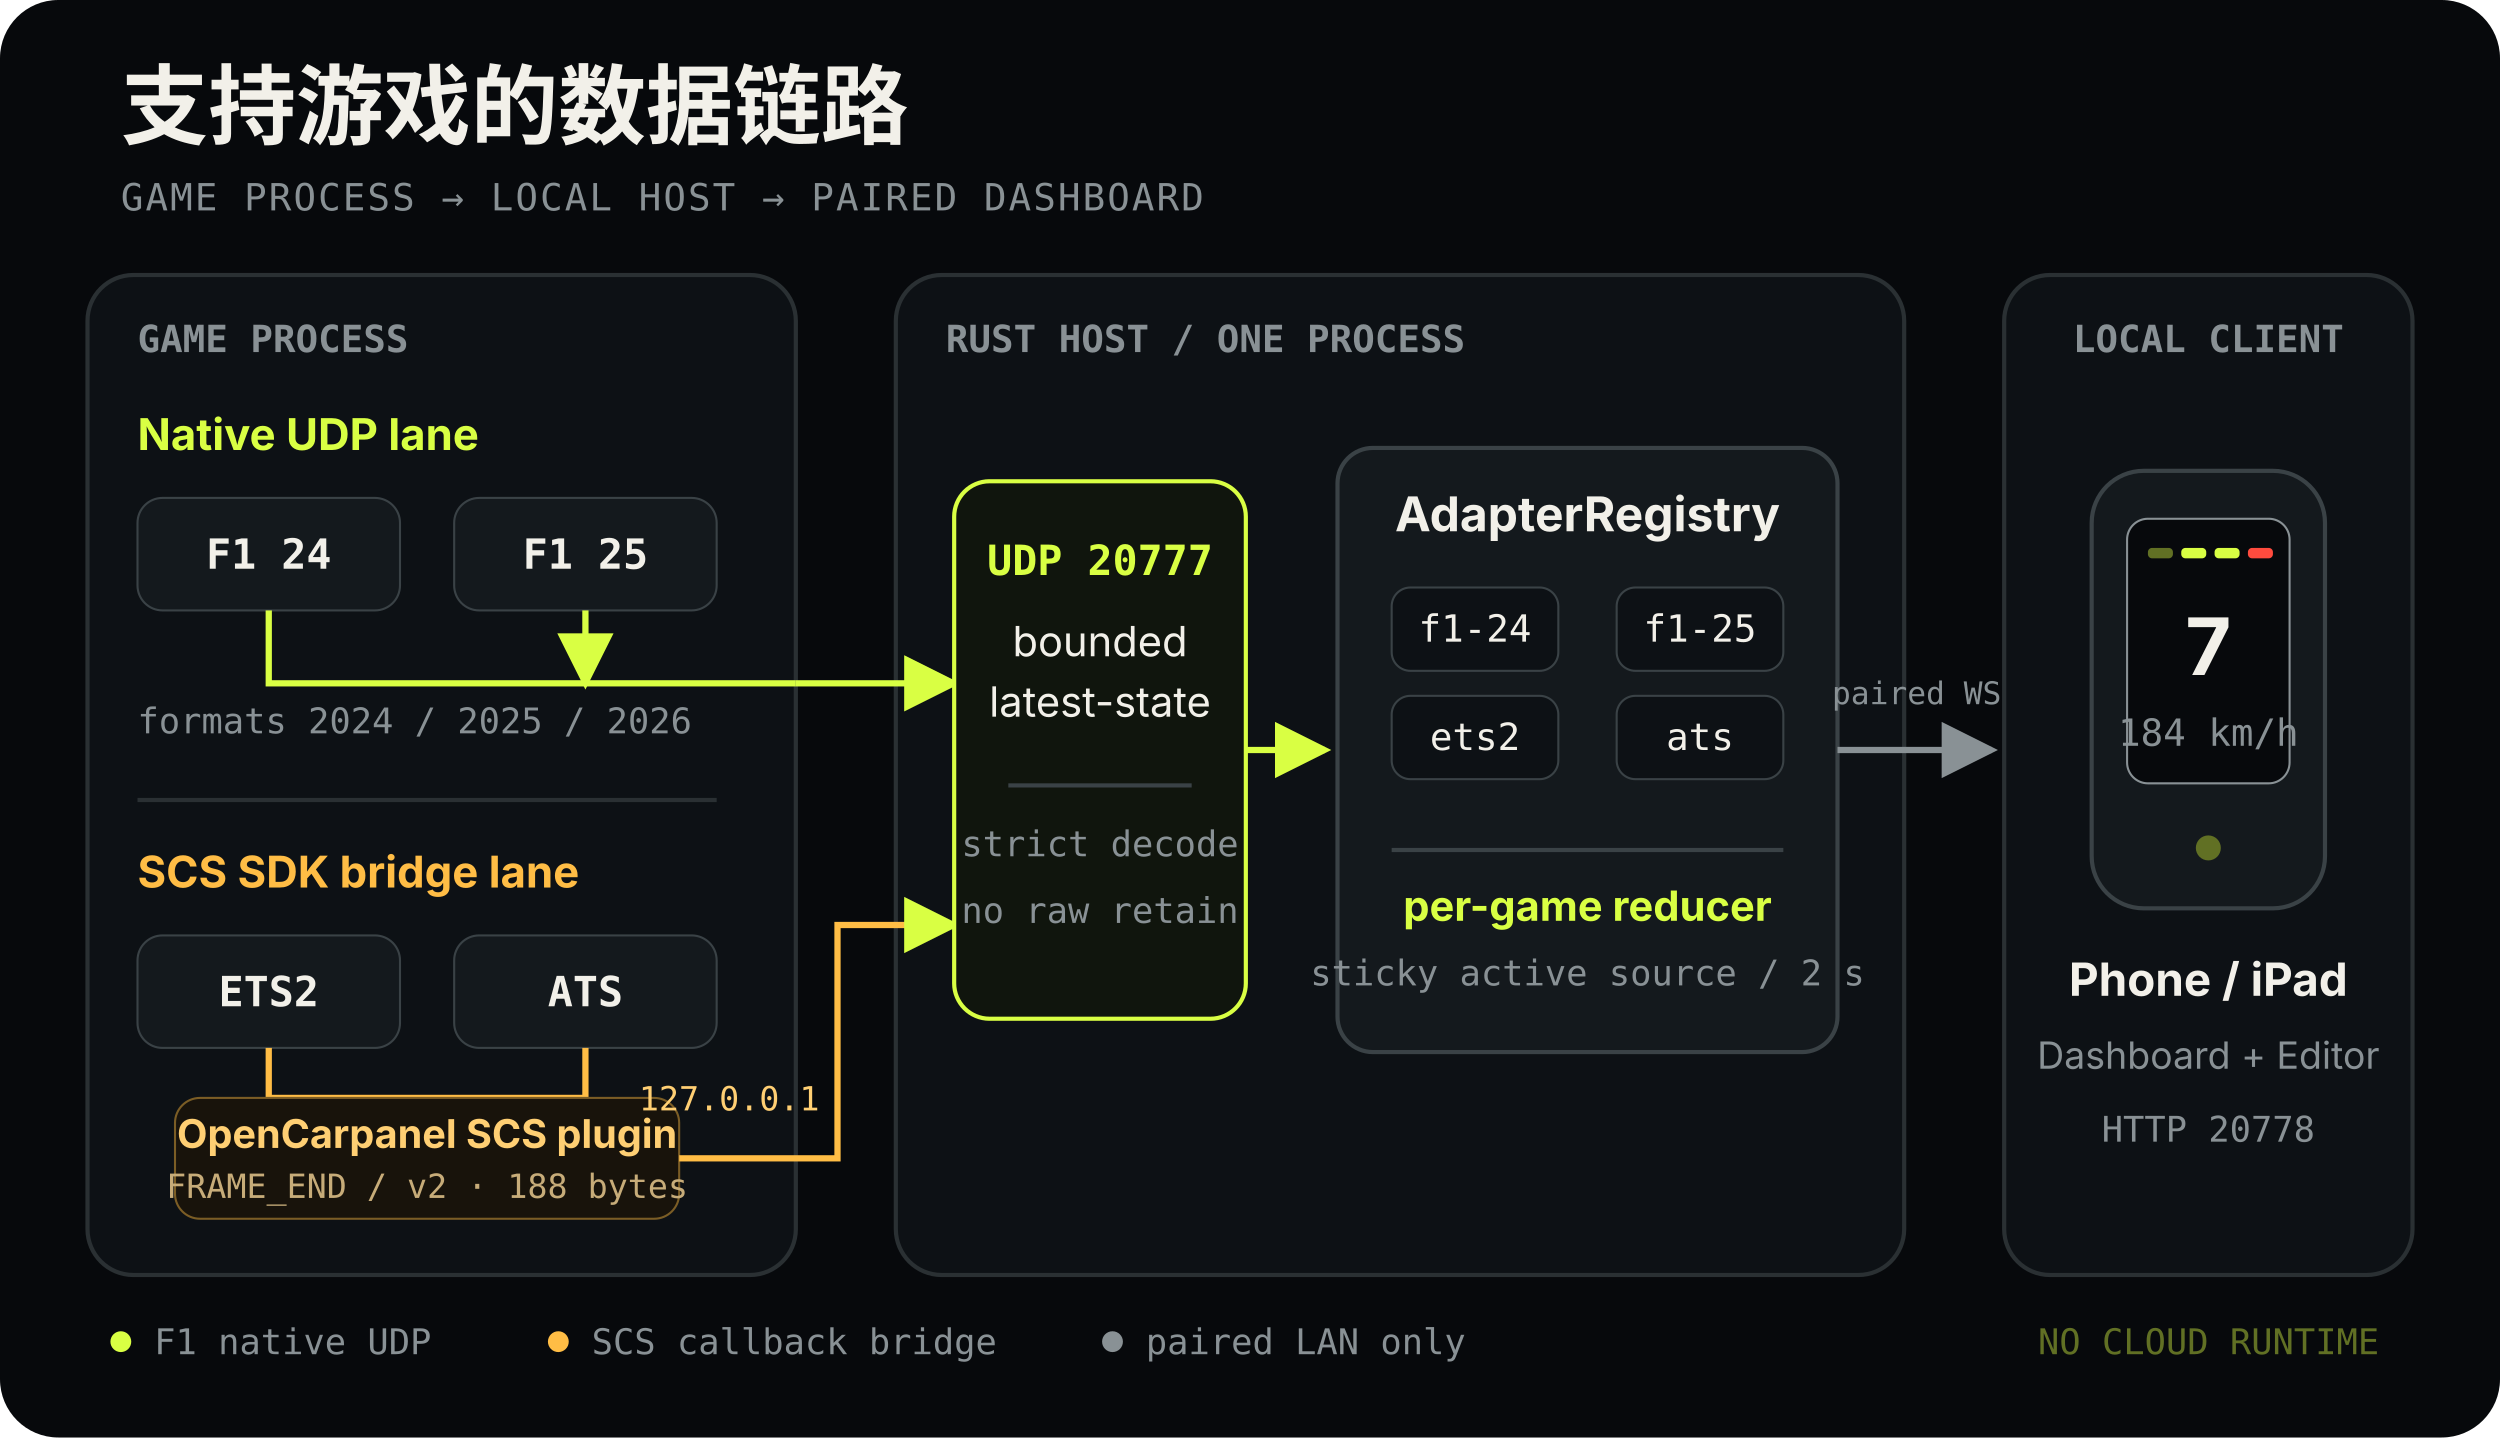
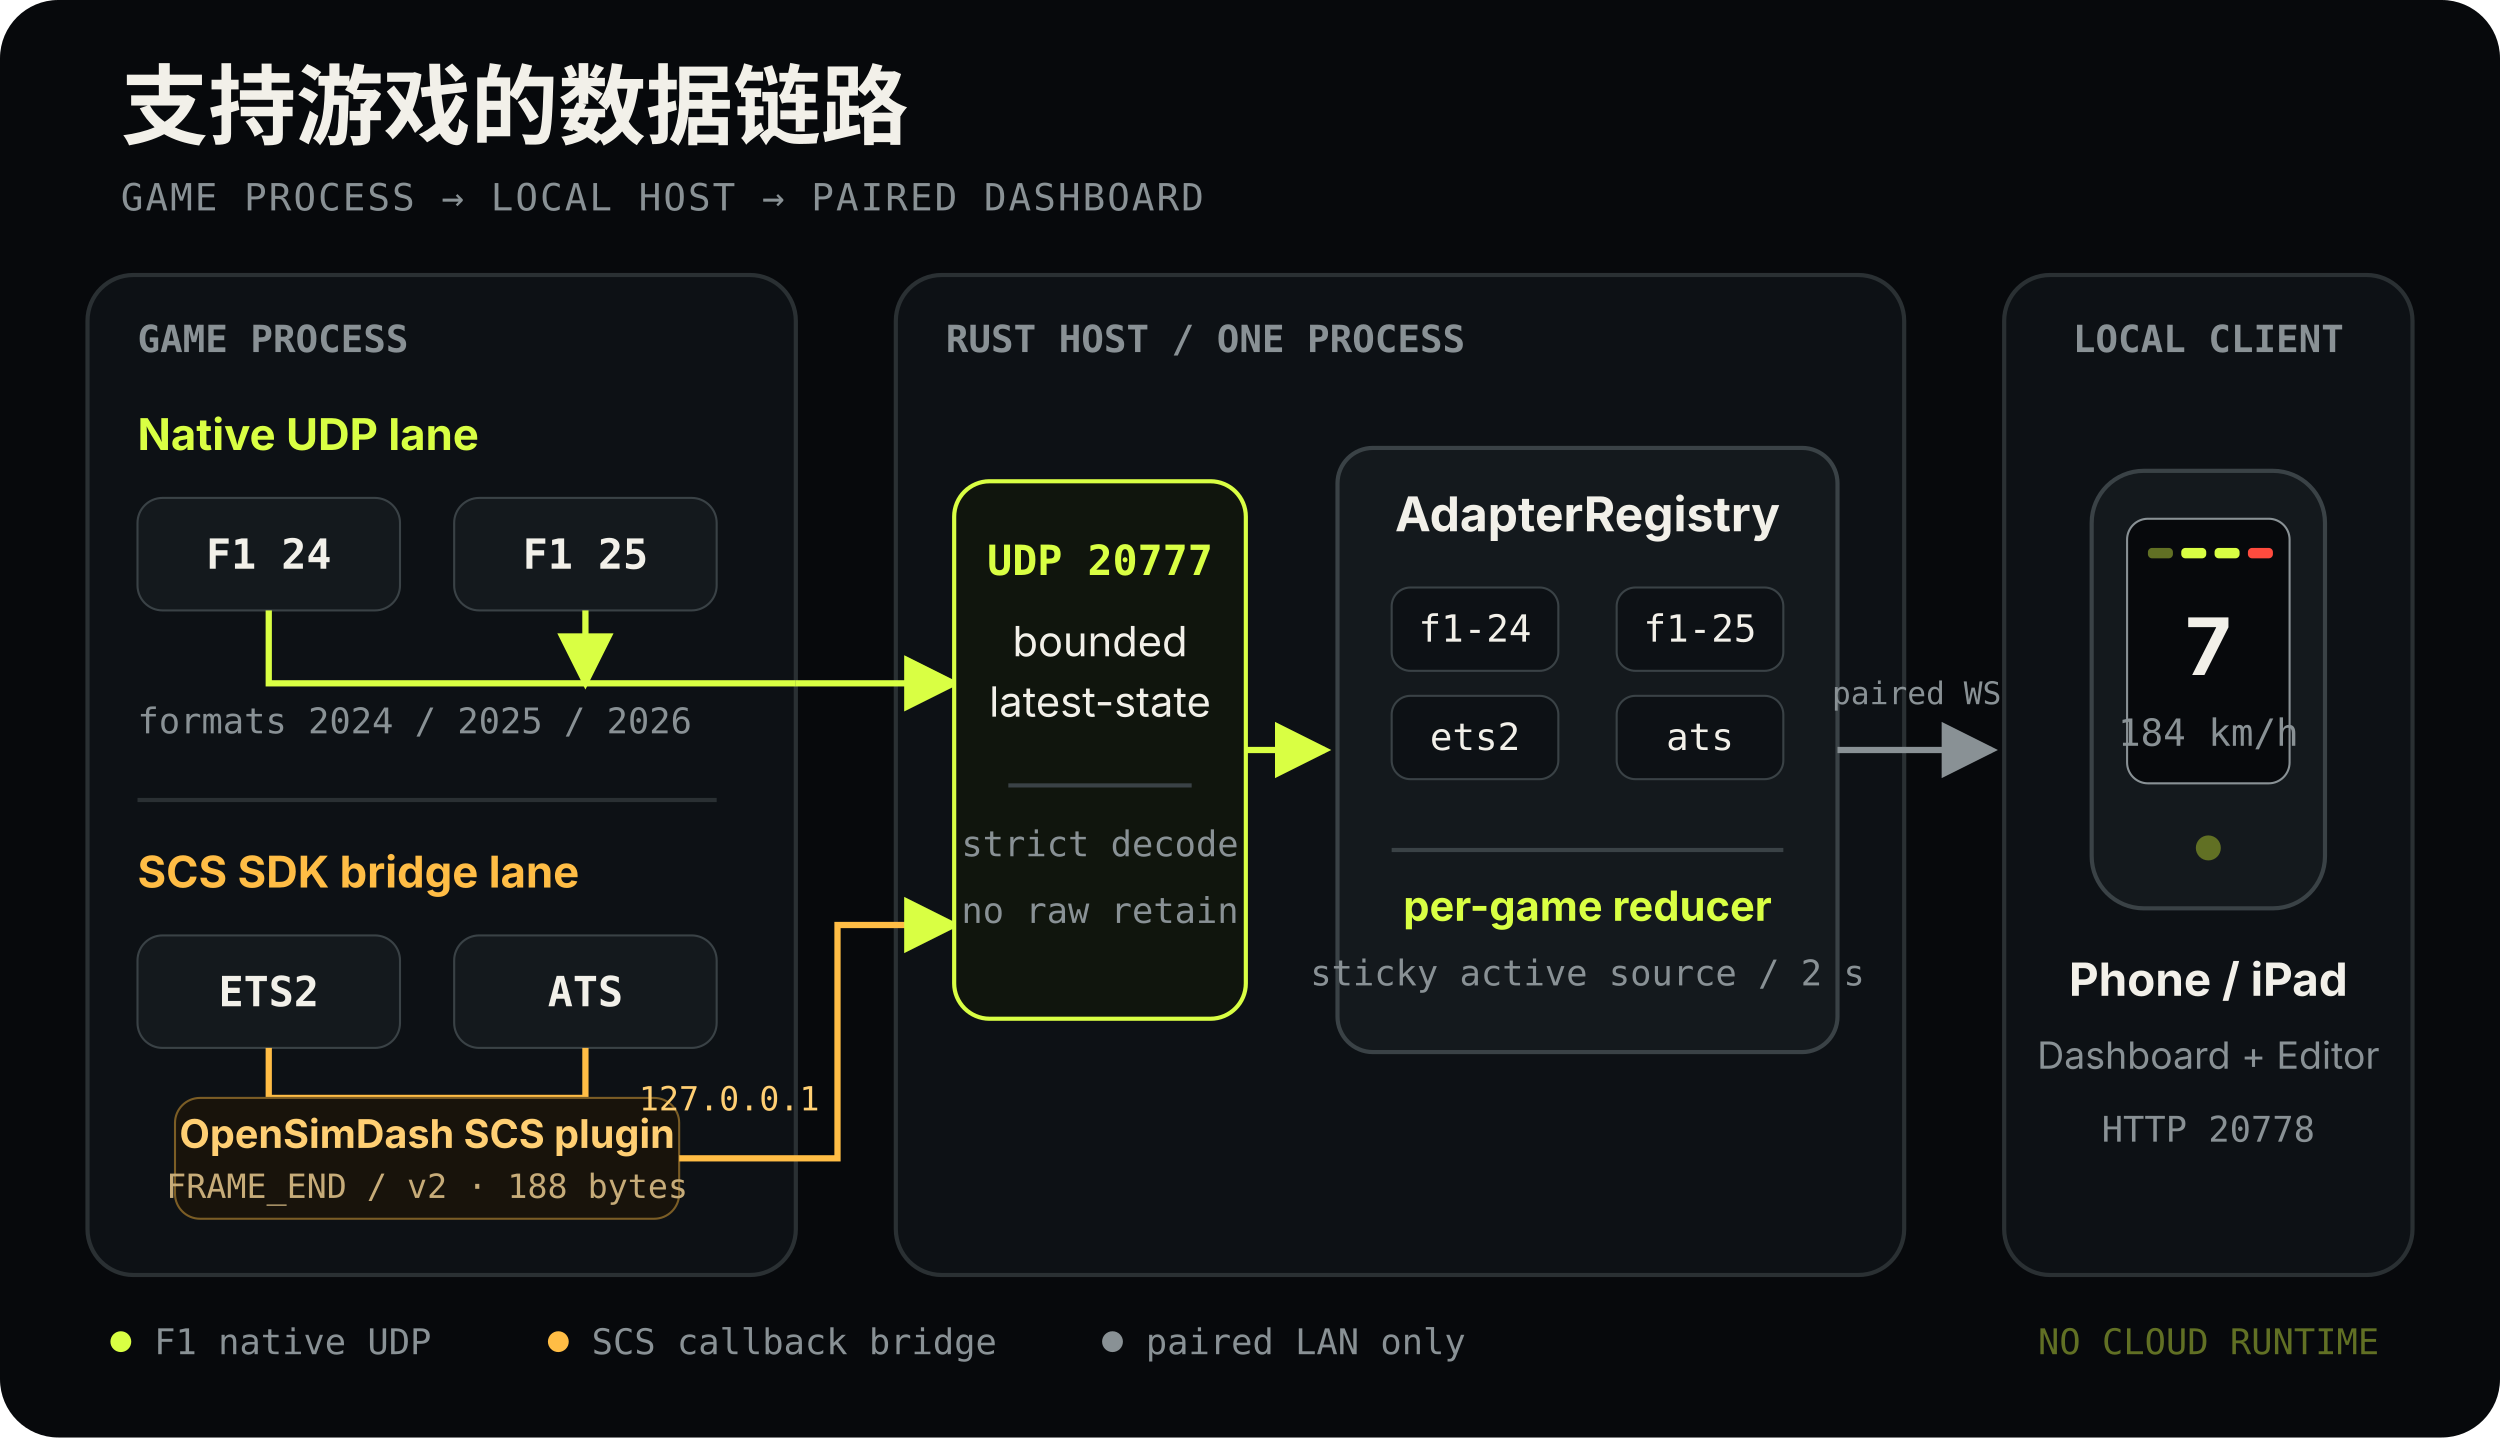
<svg xmlns="http://www.w3.org/2000/svg" width="1200" height="690" viewBox="0 0 1200 690" role="img" aria-labelledby="title desc">
  <defs>
    <marker id="green-arrow" markerWidth="9" markerHeight="9" refX="8" refY="4.5" orient="auto">
      <path d="M0 0L9 4.5L0 9Z" fill="#d9ff43" />
    </marker>
    <marker id="gray-arrow" markerWidth="9" markerHeight="9" refX="8" refY="4.5" orient="auto">
      <path d="M0 0L9 4.5L0 9Z" fill="#899195" />
    </marker>
  </defs>
  <rect width="1200" height="690" rx="28" fill="#07090c" />
  <text x="58" y="66" fill="#f2f0e9" font-family="-apple-system, BlinkMacSystemFont, Segoe UI, PingFang SC, sans-serif" font-size="42" font-weight="750">支持游戏的数据链路</text>
  <text x="58" y="101" fill="#899195" font-family="ui-monospace, SFMono-Regular, Menlo, monospace" font-size="18" letter-spacing="1">GAME PROCESS → LOCAL HOST → PAIRED DASHBOARD</text>
  <rect x="42" y="132" width="340" height="480" rx="22" fill="#0d1115" stroke="#2a3033" stroke-width="2" />
  <text x="66" y="169" fill="#899195" font-family="ui-monospace, SFMono-Regular, Menlo, monospace" font-size="18" font-weight="700">GAME PROCESS</text>
  <text x="66" y="216" fill="#d9ff43" font-family="-apple-system, BlinkMacSystemFont, Segoe UI, sans-serif" font-size="21" font-weight="700">Native UDP lane</text>
  <rect x="66" y="239" width="126" height="54" rx="12" fill="#14191d" stroke="#3a4246" />
  <text x="129" y="273" fill="#f2f0e9" font-family="ui-monospace, SFMono-Regular, Menlo, monospace" font-size="20" font-weight="700" text-anchor="middle">F1 24</text>
  <rect x="218" y="239" width="126" height="54" rx="12" fill="#14191d" stroke="#3a4246" />
  <text x="281" y="273" fill="#f2f0e9" font-family="ui-monospace, SFMono-Regular, Menlo, monospace" font-size="20" font-weight="700" text-anchor="middle">F1 25</text>
  <path d="M129 293V328H382M281 293V328" fill="none" stroke="#d9ff43" stroke-width="3" marker-end="url(#green-arrow)" />
  <text x="66" y="352" fill="#899195" font-family="ui-monospace, SFMono-Regular, Menlo, monospace" font-size="17">formats 2024 / 2025 / 2026</text>
  <path d="M66 384H344" stroke="#2a3033" stroke-width="2" />
  <text x="66" y="426" fill="#ffbd45" font-family="-apple-system, BlinkMacSystemFont, Segoe UI, sans-serif" font-size="21" font-weight="700">SCS SDK bridge lane</text>
  <rect x="66" y="449" width="126" height="54" rx="12" fill="#14191d" stroke="#3a4246" />
  <text x="129" y="483" fill="#f2f0e9" font-family="ui-monospace, SFMono-Regular, Menlo, monospace" font-size="20" font-weight="700" text-anchor="middle">ETS2</text>
  <rect x="218" y="449" width="126" height="54" rx="12" fill="#14191d" stroke="#3a4246" />
  <text x="281" y="483" fill="#f2f0e9" font-family="ui-monospace, SFMono-Regular, Menlo, monospace" font-size="20" font-weight="700" text-anchor="middle">ATS</text>
  <path d="M129 503V527H205M281 503V527H205" fill="none" stroke="#ffbd45" stroke-width="3" />
  <rect x="84" y="527" width="242" height="58" rx="12" fill="#18130b" stroke="#7b5d25" />
-   <text x="205" y="551" fill="#ffcf73" font-family="-apple-system, BlinkMacSystemFont, Segoe UI, sans-serif" font-size="19" font-weight="700" text-anchor="middle">OpenCarpanel SCS plugin</text>
+   <text x="205" y="551" fill="#ffcf73" font-family="-apple-system, BlinkMacSystemFont, Segoe UI, sans-serif" font-size="19" font-weight="700" text-anchor="middle">OpenSimDash SCS plugin</text>
  <text x="205" y="575" fill="#c7ac79" font-family="ui-monospace, SFMono-Regular, Menlo, monospace" font-size="16" text-anchor="middle">FRAME_END / v2 · 188 bytes</text>
  <rect x="430" y="132" width="484" height="480" rx="22" fill="#0d1115" stroke="#2a3033" stroke-width="2" />
  <text x="454" y="169" fill="#899195" font-family="ui-monospace, SFMono-Regular, Menlo, monospace" font-size="18" font-weight="700">RUST HOST / ONE PROCESS</text>
  <path d="M382 328H458" fill="none" stroke="#d9ff43" stroke-width="3" marker-end="url(#green-arrow)" />
  <path d="M326 556H402V444H458" fill="none" stroke="#ffbd45" stroke-width="3" marker-end="url(#green-arrow)" />
  <text x="350" y="533" fill="#ffcf73" font-family="ui-monospace, SFMono-Regular, Menlo, monospace" font-size="16" text-anchor="middle">127.0.0.1</text>
  <rect x="458" y="231" width="140" height="258" rx="17" fill="#10150d" stroke="#d9ff43" stroke-width="2" />
  <text x="528" y="276" fill="#d9ff43" font-family="ui-monospace, SFMono-Regular, Menlo, monospace" font-size="20" font-weight="700" text-anchor="middle">UDP 20777</text>
  <text x="528" y="315" fill="#f2f0e9" font-family="-apple-system, BlinkMacSystemFont, Segoe UI, sans-serif" font-size="20" text-anchor="middle">bounded</text>
  <text x="528" y="344" fill="#f2f0e9" font-family="-apple-system, BlinkMacSystemFont, Segoe UI, sans-serif" font-size="20" text-anchor="middle">latest-state</text>
  <path d="M484 377H572" stroke="#3a4246" stroke-width="2" />
  <text x="528" y="411" fill="#899195" font-family="ui-monospace, SFMono-Regular, Menlo, monospace" font-size="17" text-anchor="middle">strict decode</text>
  <text x="528" y="443" fill="#899195" font-family="ui-monospace, SFMono-Regular, Menlo, monospace" font-size="17" text-anchor="middle">no raw retain</text>
  <path d="M598 360H636" fill="none" stroke="#d9ff43" stroke-width="3" marker-end="url(#green-arrow)" />
  <rect x="642" y="215" width="240" height="290" rx="17" fill="#14191d" stroke="#3a4246" stroke-width="2" />
  <text x="762" y="255" fill="#f2f0e9" font-family="-apple-system, BlinkMacSystemFont, Segoe UI, sans-serif" font-size="23" font-weight="700" text-anchor="middle">AdapterRegistry</text>
  <g font-family="ui-monospace, SFMono-Regular, Menlo, monospace" font-size="18">
    <rect x="668" y="282" width="80" height="40" rx="9" fill="#0d1115" stroke="#3a4246" />
    <text x="708" y="308" fill="#f2f0e9" text-anchor="middle">f1-24</text>
    <rect x="776" y="282" width="80" height="40" rx="9" fill="#0d1115" stroke="#3a4246" />
    <text x="816" y="308" fill="#f2f0e9" text-anchor="middle">f1-25</text>
    <rect x="668" y="334" width="80" height="40" rx="9" fill="#0d1115" stroke="#3a4246" />
    <text x="708" y="360" fill="#f2f0e9" text-anchor="middle">ets2</text>
    <rect x="776" y="334" width="80" height="40" rx="9" fill="#0d1115" stroke="#3a4246" />
    <text x="816" y="360" fill="#f2f0e9" text-anchor="middle">ats</text>
  </g>
  <path d="M668 408H856" stroke="#3a4246" stroke-width="2" />
  <text x="762" y="442" fill="#d9ff43" font-family="-apple-system, BlinkMacSystemFont, Segoe UI, sans-serif" font-size="20" font-weight="700" text-anchor="middle">per-game reducer</text>
  <text x="762" y="473" fill="#899195" font-family="ui-monospace, SFMono-Regular, Menlo, monospace" font-size="17" text-anchor="middle">sticky active source / 2 s</text>
  <rect x="962" y="132" width="196" height="480" rx="22" fill="#0d1115" stroke="#2a3033" stroke-width="2" />
  <text x="1060" y="169" fill="#899195" font-family="ui-monospace, SFMono-Regular, Menlo, monospace" font-size="18" font-weight="700" text-anchor="middle">LOCAL CLIENT</text>
  <path d="M882 360H956" fill="none" stroke="#899195" stroke-width="3" marker-end="url(#gray-arrow)" />
  <text x="920" y="338" fill="#899195" font-family="ui-monospace, SFMono-Regular, Menlo, monospace" font-size="15" text-anchor="middle">paired WS</text>
  <rect x="1004" y="226" width="112" height="210" rx="25" fill="#14191d" stroke="#3a4246" stroke-width="2" />
  <rect x="1021" y="249" width="78" height="127" rx="10" fill="#07090c" stroke="#899195" />
  <g aria-hidden="true">
    <rect x="1031" y="263" width="12" height="5" rx="2" fill="#617024" />
    <rect x="1047" y="263" width="12" height="5" rx="2" fill="#d9ff43" />
    <rect x="1063" y="263" width="12" height="5" rx="2" fill="#d9ff43" />
    <rect x="1079" y="263" width="12" height="5" rx="2" fill="#ff4b3e" />
  </g>
  <text x="1060" y="324" fill="#f2f0e9" font-family="-apple-system, BlinkMacSystemFont, Segoe UI, sans-serif" font-size="38" font-weight="750" text-anchor="middle">7</text>
  <text x="1060" y="358" fill="#899195" font-family="ui-monospace, SFMono-Regular, Menlo, monospace" font-size="18" text-anchor="middle">184 km/h</text>
  <circle cx="1060" cy="407" r="6" fill="#617024" />
  <text x="1060" y="478" fill="#f2f0e9" font-family="-apple-system, BlinkMacSystemFont, Segoe UI, sans-serif" font-size="22" font-weight="700" text-anchor="middle">Phone / iPad</text>
  <text x="1060" y="513" fill="#899195" font-family="-apple-system, BlinkMacSystemFont, Segoe UI, sans-serif" font-size="18" text-anchor="middle">Dashboard + Editor</text>
  <text x="1060" y="548" fill="#899195" font-family="ui-monospace, SFMono-Regular, Menlo, monospace" font-size="17" text-anchor="middle">HTTP 20778</text>
  <g transform="translate(58 650)" font-family="ui-monospace, SFMono-Regular, Menlo, monospace" font-size="17">
    <circle cx="0" cy="-6" r="5" fill="#d9ff43" />
    <text x="16" y="0" fill="#899195">F1 native UDP</text>
    <circle cx="210" cy="-6" r="5" fill="#ffbd45" />
    <text x="226" y="0" fill="#899195">SCS callback bridge</text>
    <circle cx="476" cy="-6" r="5" fill="#899195" />
    <text x="492" y="0" fill="#899195">paired LAN only</text>
    <text x="1084" y="0" fill="#617024" text-anchor="end">NO CLOUD RUNTIME</text>
  </g>
</svg>
